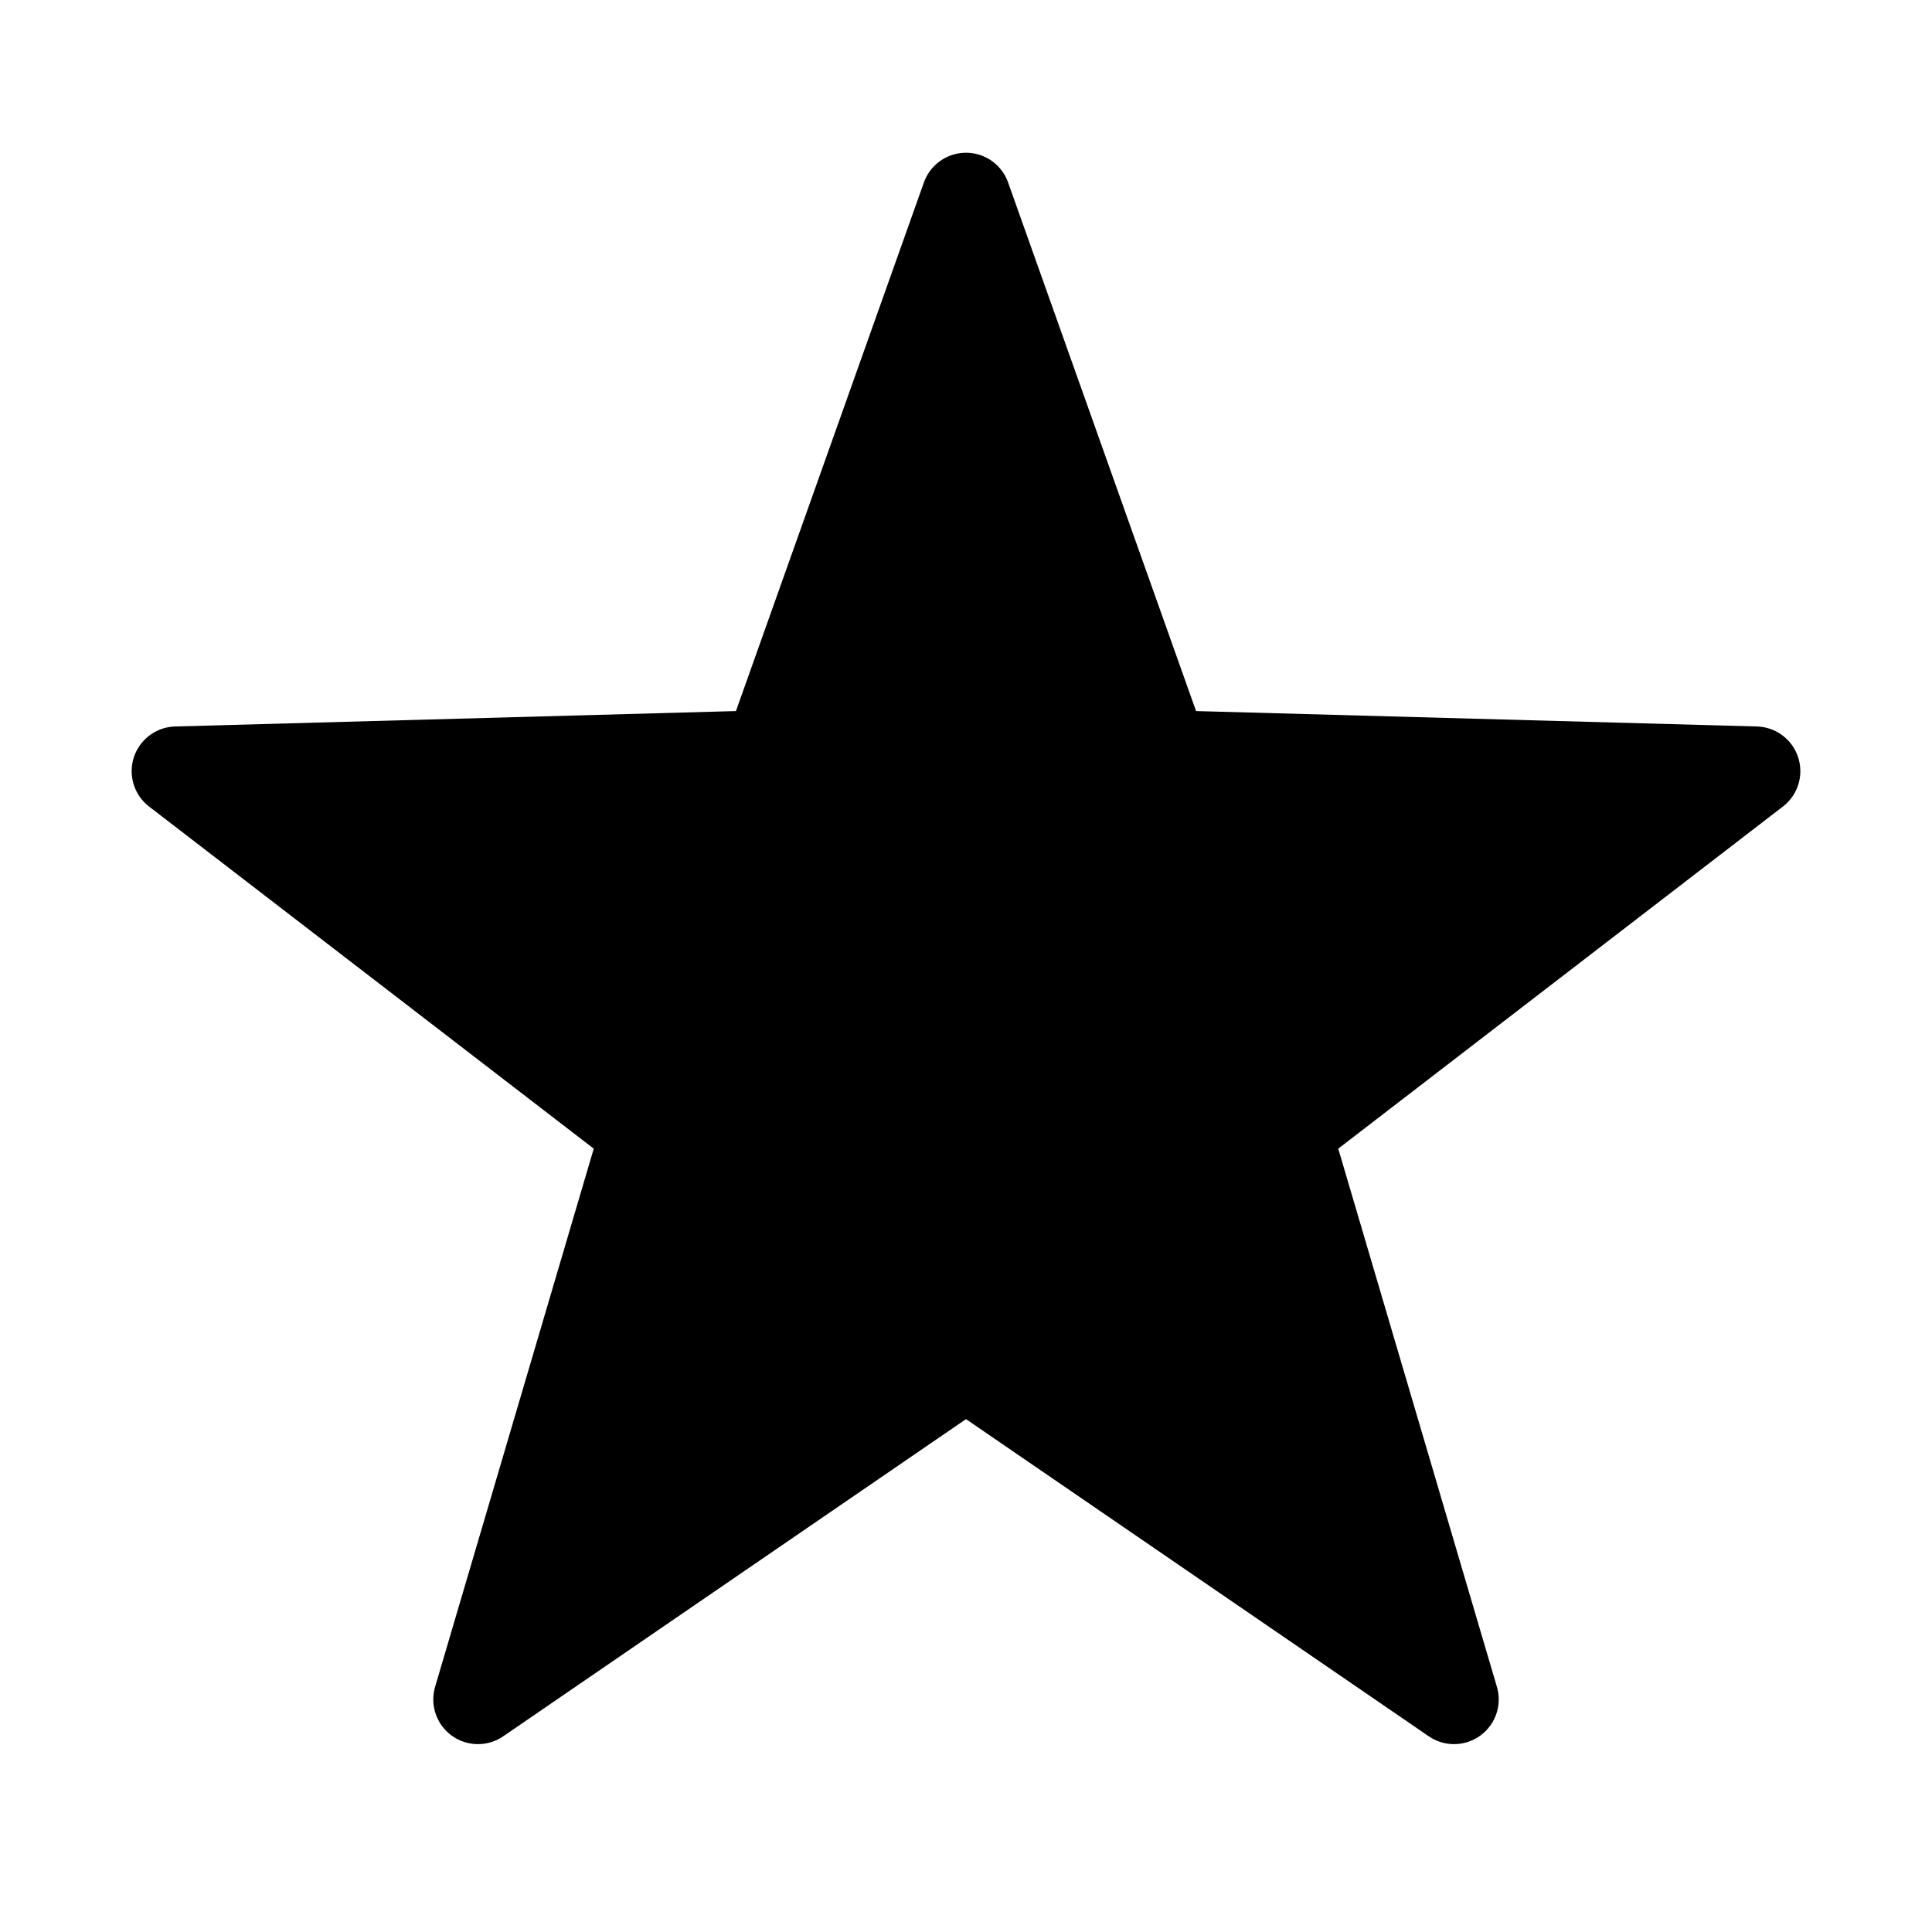
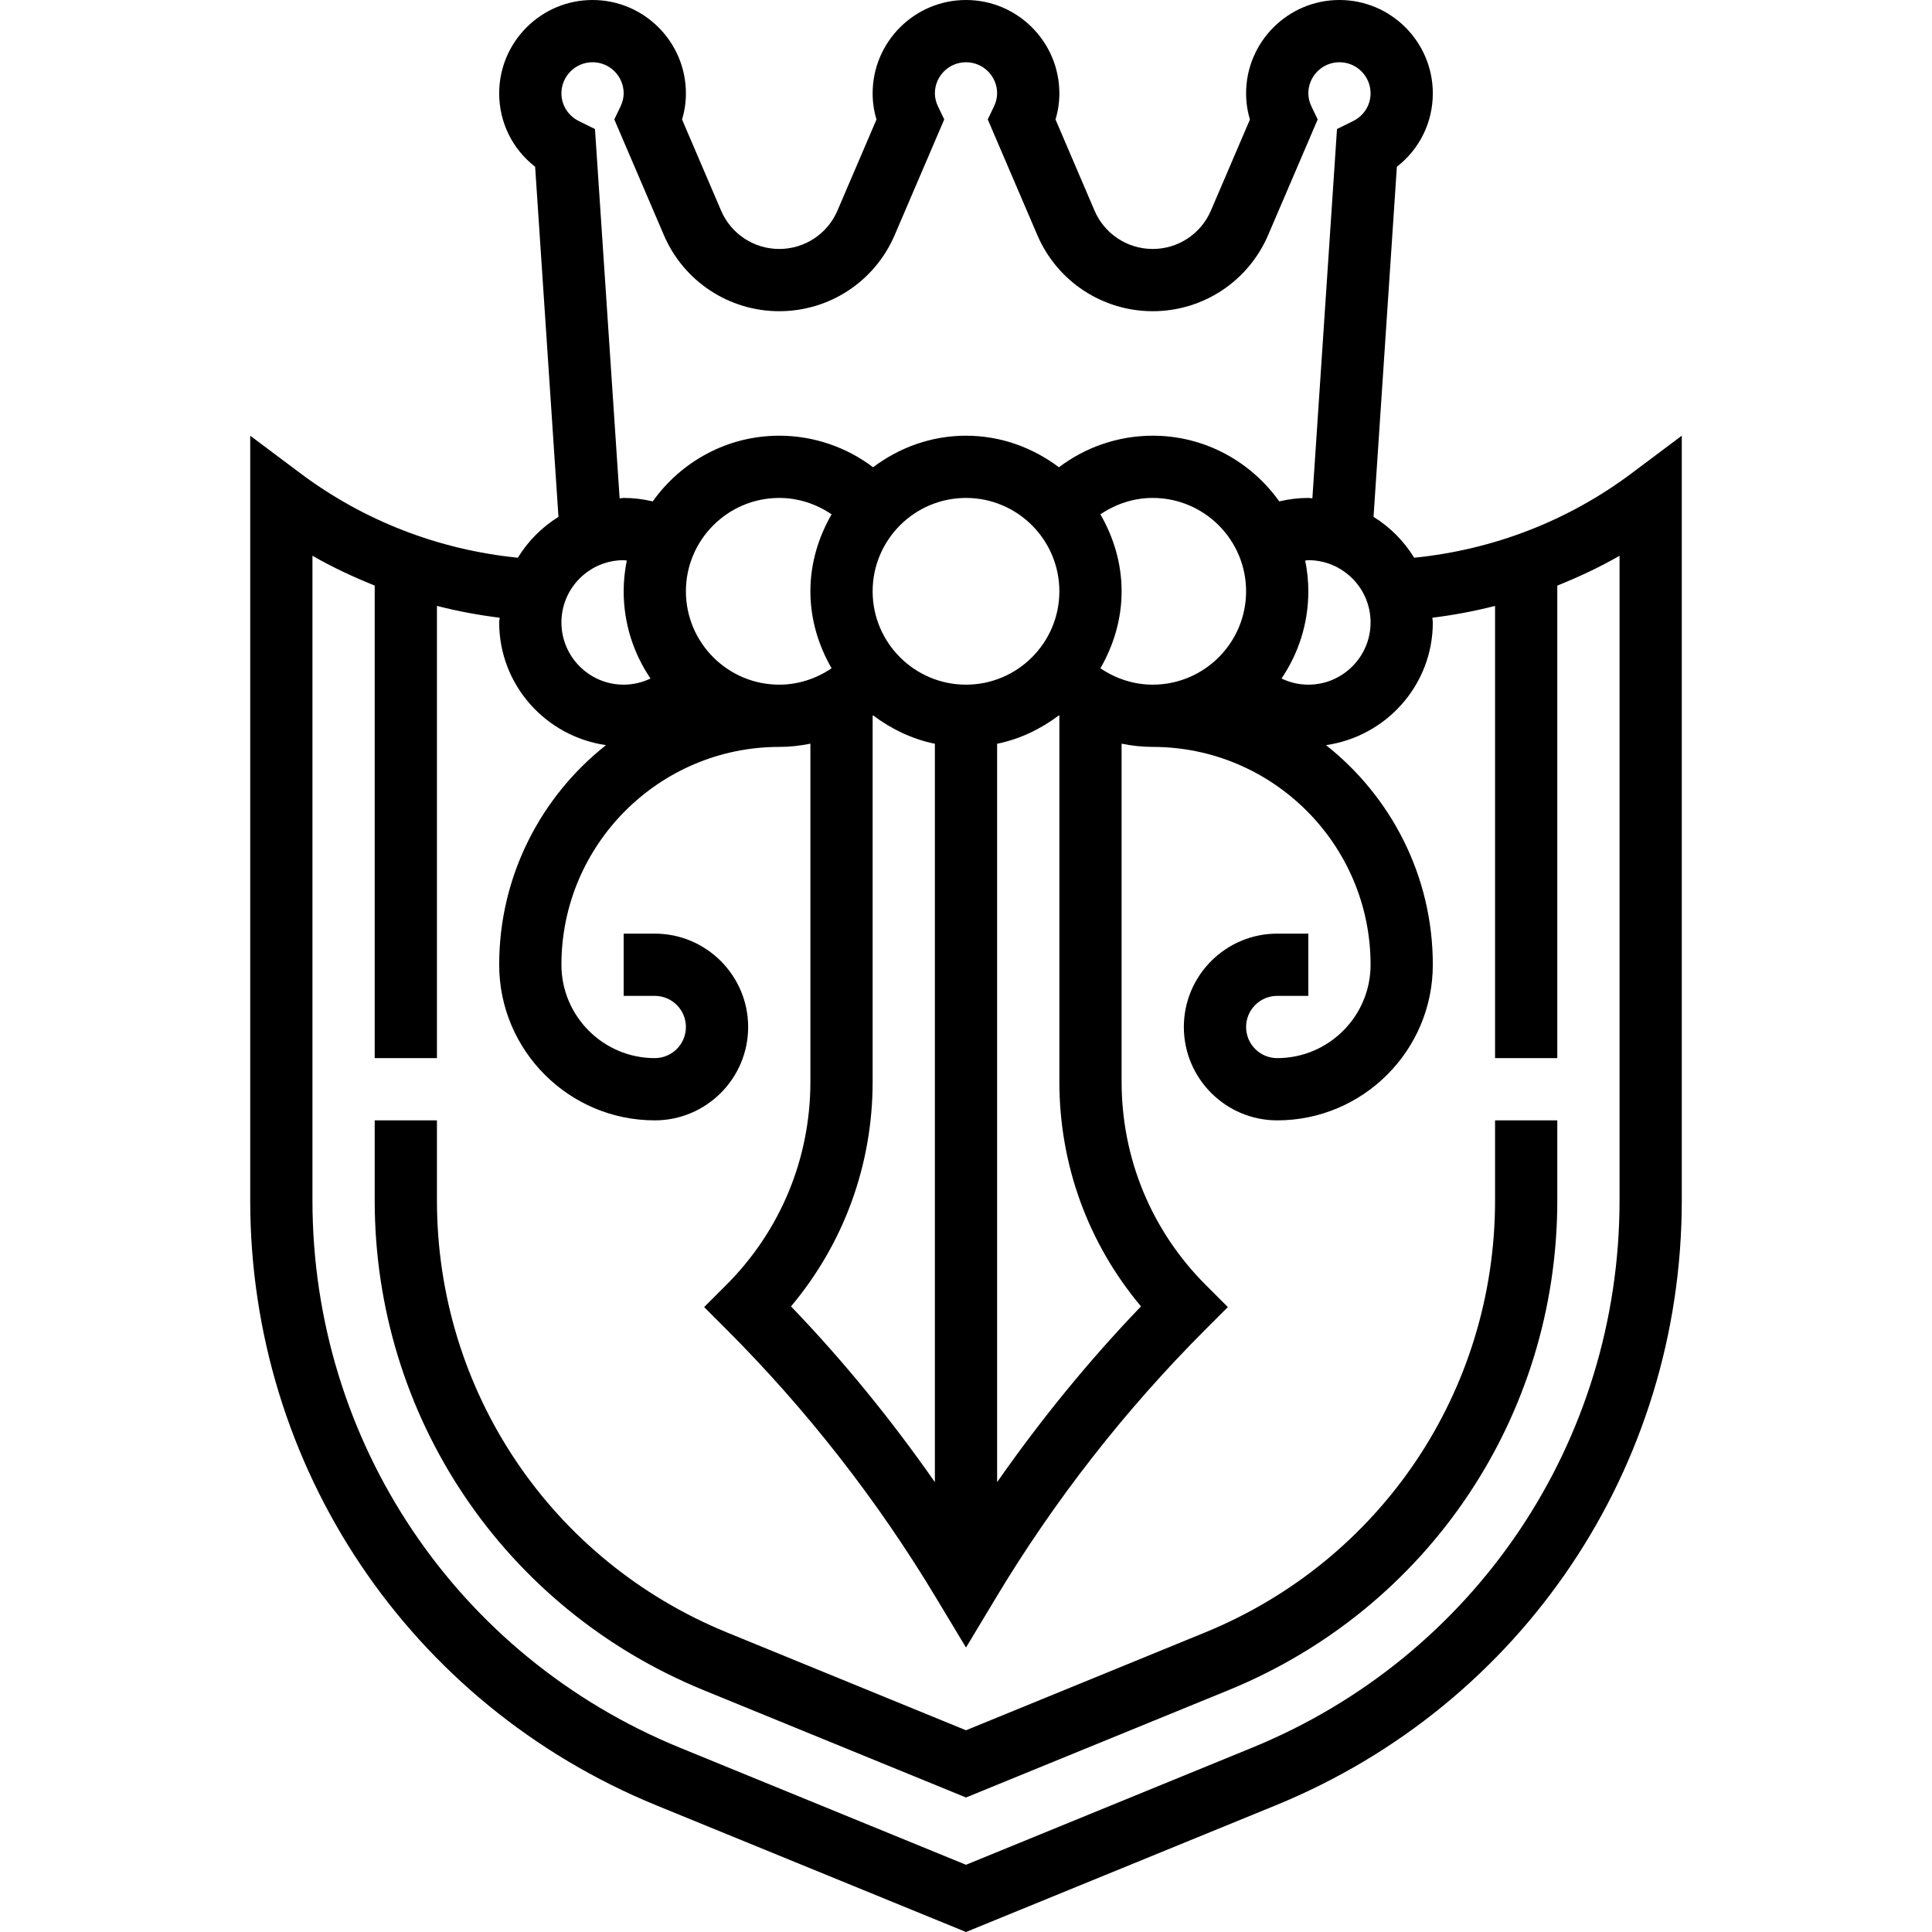
- <svg xmlns="http://www.w3.org/2000/svg" fill="#000000" height="800px" width="800px" version="1.1" id="Layer_1" viewBox="0 0 512 512" xml:space="preserve">
-   <defs id="defs1302" />
-   <g id="g1297">
-     <g id="g1295">
-       <path style="fill:#000000;stroke:#000000;stroke-width:18.432;stroke-linecap:round;stroke-linejoin:round;stroke-dasharray:none" id="path1796" d="M 61.171,-67.288 102.062,47.709 224.066,51.063 127.333,125.488 161.846,242.558 61.171,173.558 -39.504,242.558 -4.992,125.488 -101.725,51.063 20.28,47.709 Z" transform="matrix(1.284685,0,0,1.284685,177.4147,138.7604)" />
-     </g>
+ <svg xmlns="http://www.w3.org/2000/svg" id="_x33_0" enable-background="new 0 0 46 62.08" height="512" viewBox="0 0 46 62.08" width="512">
+   <g>
+     <path d="m44.399 15.2c-2.049 1.538-4.459 2.466-6.998 2.721-.328-.534-.773-.983-1.306-1.313l.75-11.25c.724-.561 1.155-1.42 1.155-2.358 0-1.654-1.346-3-3-3s-3 1.346-3 3c0 .284.041.565.124.839l-1.255 2.929c-.321.749-1.055 1.232-1.869 1.232s-1.548-.483-1.869-1.231l-1.255-2.93c.083-.274.124-.555.124-.839 0-1.654-1.346-3-3-3s-3 1.346-3 3c0 .284.041.565.124.839l-1.255 2.929c-.321.749-1.055 1.232-1.869 1.232s-1.548-.483-1.869-1.231l-1.255-2.93c.083-.274.124-.555.124-.839 0-1.654-1.346-3-3-3s-3 1.346-3 3c0 .938.431 1.797 1.155 2.358l.75 11.25c-.533.33-.978.779-1.306 1.313-2.54-.255-4.949-1.183-6.998-2.721l-1.601-1.2v24.573c0 8.564 5.122 16.193 13.049 19.437l9.951 4.07 9.951-4.07c7.927-3.243 13.049-10.872 13.049-19.437v-24.573zm-32.399 2.8c.034 0 .066.01.1.012-.064.319-.1.65-.1.988 0 1.038.319 2.002.862 2.802-.266.128-.559.198-.862.198-1.103 0-2-.897-2-2s.897-2 2-2zm2 1c0-1.654 1.346-3 3-3 .607 0 1.188.192 1.681.527-.421.732-.681 1.569-.681 2.473s.26 1.741.681 2.473c-.493.335-1.074.527-1.681.527-1.654 0-3-1.346-3-3zm12 0c0 1.654-1.346 3-3 3s-3-1.346-3-3 1.346-3 3-3 3 1.346 3 3zm-6 3.997c.005-.004.009-.008.014-.011.581.437 1.249.763 1.986.913v23.726c-1.394-1.997-2.935-3.891-4.623-5.648 1.698-2.021 2.623-4.549 2.623-7.219zm4 .902c.737-.15 1.405-.476 1.986-.913.005.004.009.008.014.011v11.761c0 2.67.925 5.198 2.623 7.219-1.688 1.758-3.229 3.652-4.623 5.648zm3.319-2.426c.421-.732.681-1.569.681-2.473s-.26-1.741-.681-2.473c.493-.335 1.074-.527 1.681-.527 1.654 0 3 1.346 3 3s-1.346 3-3 3c-.607 0-1.188-.192-1.681-.527zm5.819.329c.543-.8.862-1.764.862-2.802 0-.338-.036-.669-.1-.988.034-.002.066-.012.1-.012 1.103 0 2 .897 2 2s-.897 2-2 2c-.303 0-.596-.07-.862-.198zm-22.06-17.656-.516-.255c-.346-.171-.562-.513-.562-.891 0-.552.448-1 1-1s1 .448 1 1c0 .142-.035.285-.104.428l-.197.409 1.594 3.72c.637 1.484 2.092 2.443 3.707 2.443s3.07-.959 3.707-2.444l1.594-3.719-.197-.409c-.069-.143-.104-.286-.104-.428 0-.552.448-1 1-1s1 .448 1 1c0 .142-.035.285-.104.428l-.197.409 1.594 3.72c.637 1.484 2.092 2.443 3.707 2.443s3.07-.959 3.707-2.444l1.594-3.719-.197-.409c-.069-.143-.104-.286-.104-.428 0-.552.448-1 1-1s1 .448 1 1c0 .378-.216.72-.563.891l-.516.255-.791 11.867c-.044-.001-.086-.013-.13-.013-.315 0-.629.038-.934.111-.907-1.273-2.387-2.111-4.066-2.111-1.097 0-2.153.363-3.014 1.014-.836-.628-1.862-1.014-2.986-1.014s-2.15.386-2.986 1.014c-.861-.651-1.917-1.014-3.014-1.014-1.679 0-3.159.838-4.066 2.111-.305-.073-.619-.111-.934-.111-.044 0-.086.012-.13.013zm32.922 34.427c0 7.748-4.635 14.651-11.807 17.585l-9.193 3.762-9.193-3.762c-7.172-2.933-11.807-9.837-11.807-17.585v-20.716c.643.372 1.315.682 2 .959v15.184h2v-14.531c.661.17 1.333.295 2.015.38-.002.052-.015.099-.015.151 0 2.012 1.497 3.664 3.432 3.943-2.086 1.649-3.432 4.197-3.432 7.057 0 2.757 2.243 5 5 5 1.654 0 3-1.346 3-3s-1.346-3-3-3h-1v2h1c.552 0 1 .448 1 1s-.448 1-1 1c-1.654 0-3-1.346-3-3 0-3.859 3.141-7 7-7 .339 0 .673-.037 1-.104v10.862c0 2.469-.961 4.789-2.707 6.535l-.707.707.707.707c2.597 2.597 4.871 5.51 6.76 8.659l.947 1.574.947-1.575c1.889-3.148 4.163-6.062 6.76-8.658l.707-.707-.707-.707c-1.746-1.746-2.707-4.066-2.707-6.535v-10.862c.327.067.661.104 1 .104 3.859 0 7 3.141 7 7 0 1.654-1.346 3-3 3-.552 0-1-.448-1-1s.448-1 1-1h1v-2h-1c-1.654 0-3 1.346-3 3s1.346 3 3 3c2.757 0 5-2.243 5-5 0-2.86-1.346-5.408-3.432-7.057 1.935-.279 3.432-1.931 3.432-3.943 0-.052-.013-.099-.015-.151.682-.085 1.354-.21 2.015-.38v14.531h2v-15.183c.685-.277 1.357-.587 2-.959z" />
+     <path d="m40 38.573c0 6.117-3.659 11.566-9.321 13.883l-7.679 3.142-7.679-3.142c-5.662-2.316-9.321-7.766-9.321-13.883v-2.573h-2v2.573c0 6.934 4.146 13.109 10.563 15.734l8.437 3.451 8.437-3.45c6.417-2.625 10.563-8.801 10.563-15.735v-2.573h-2z" />
  </g>
</svg>
